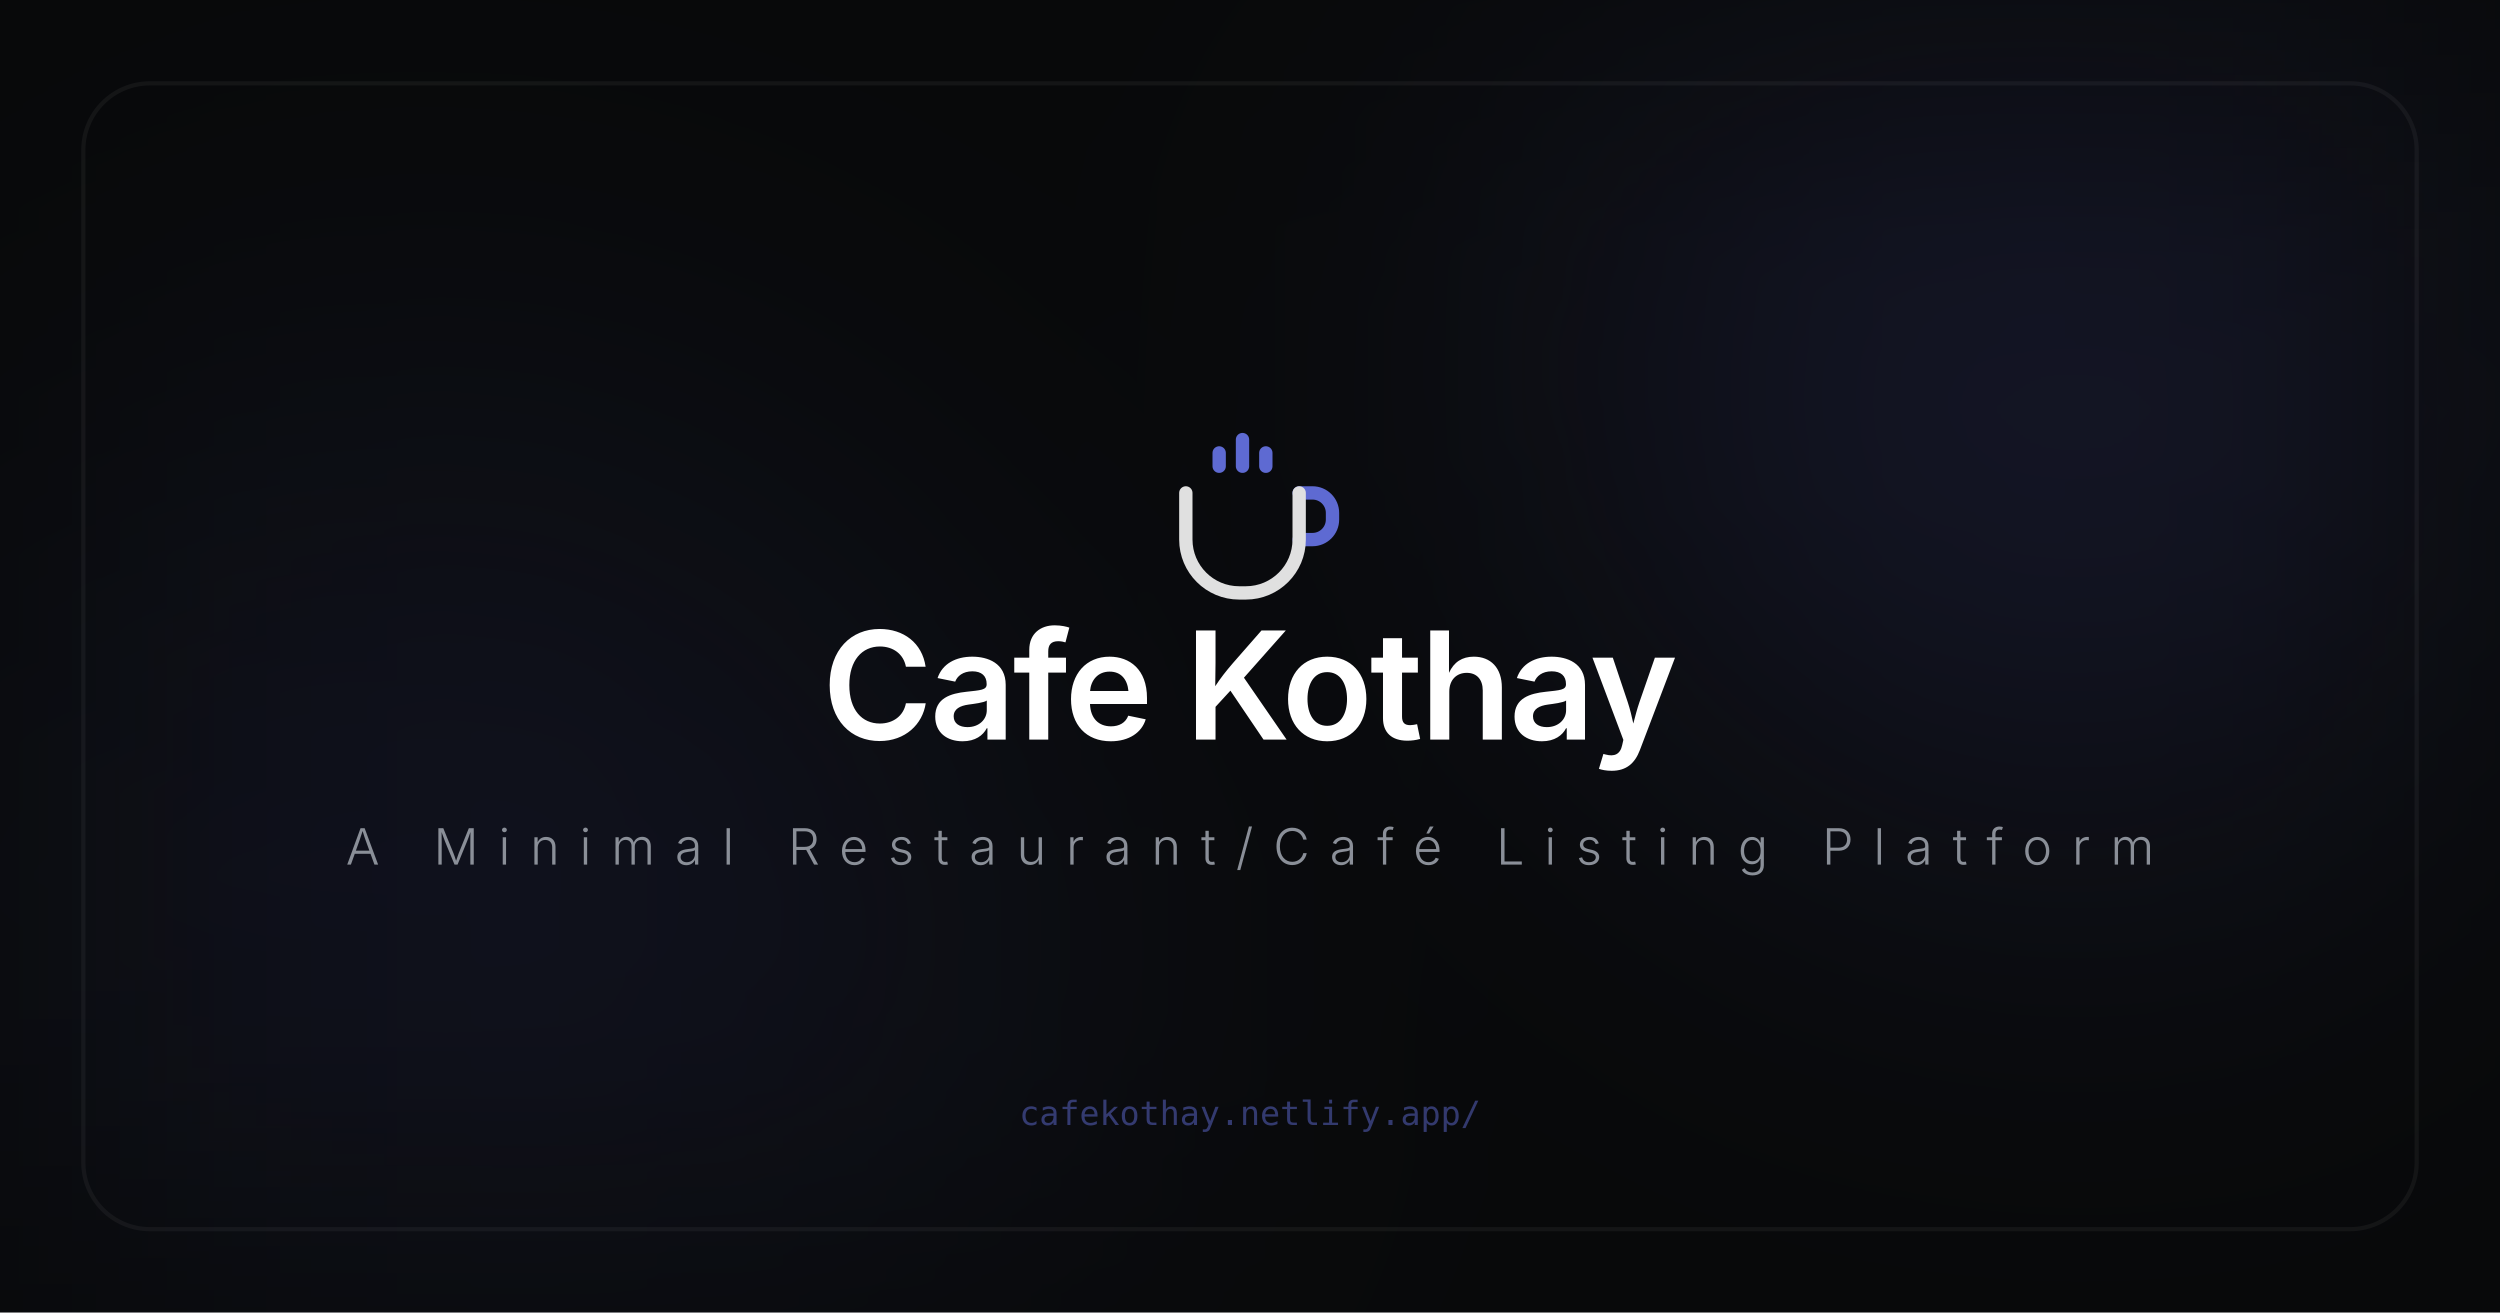
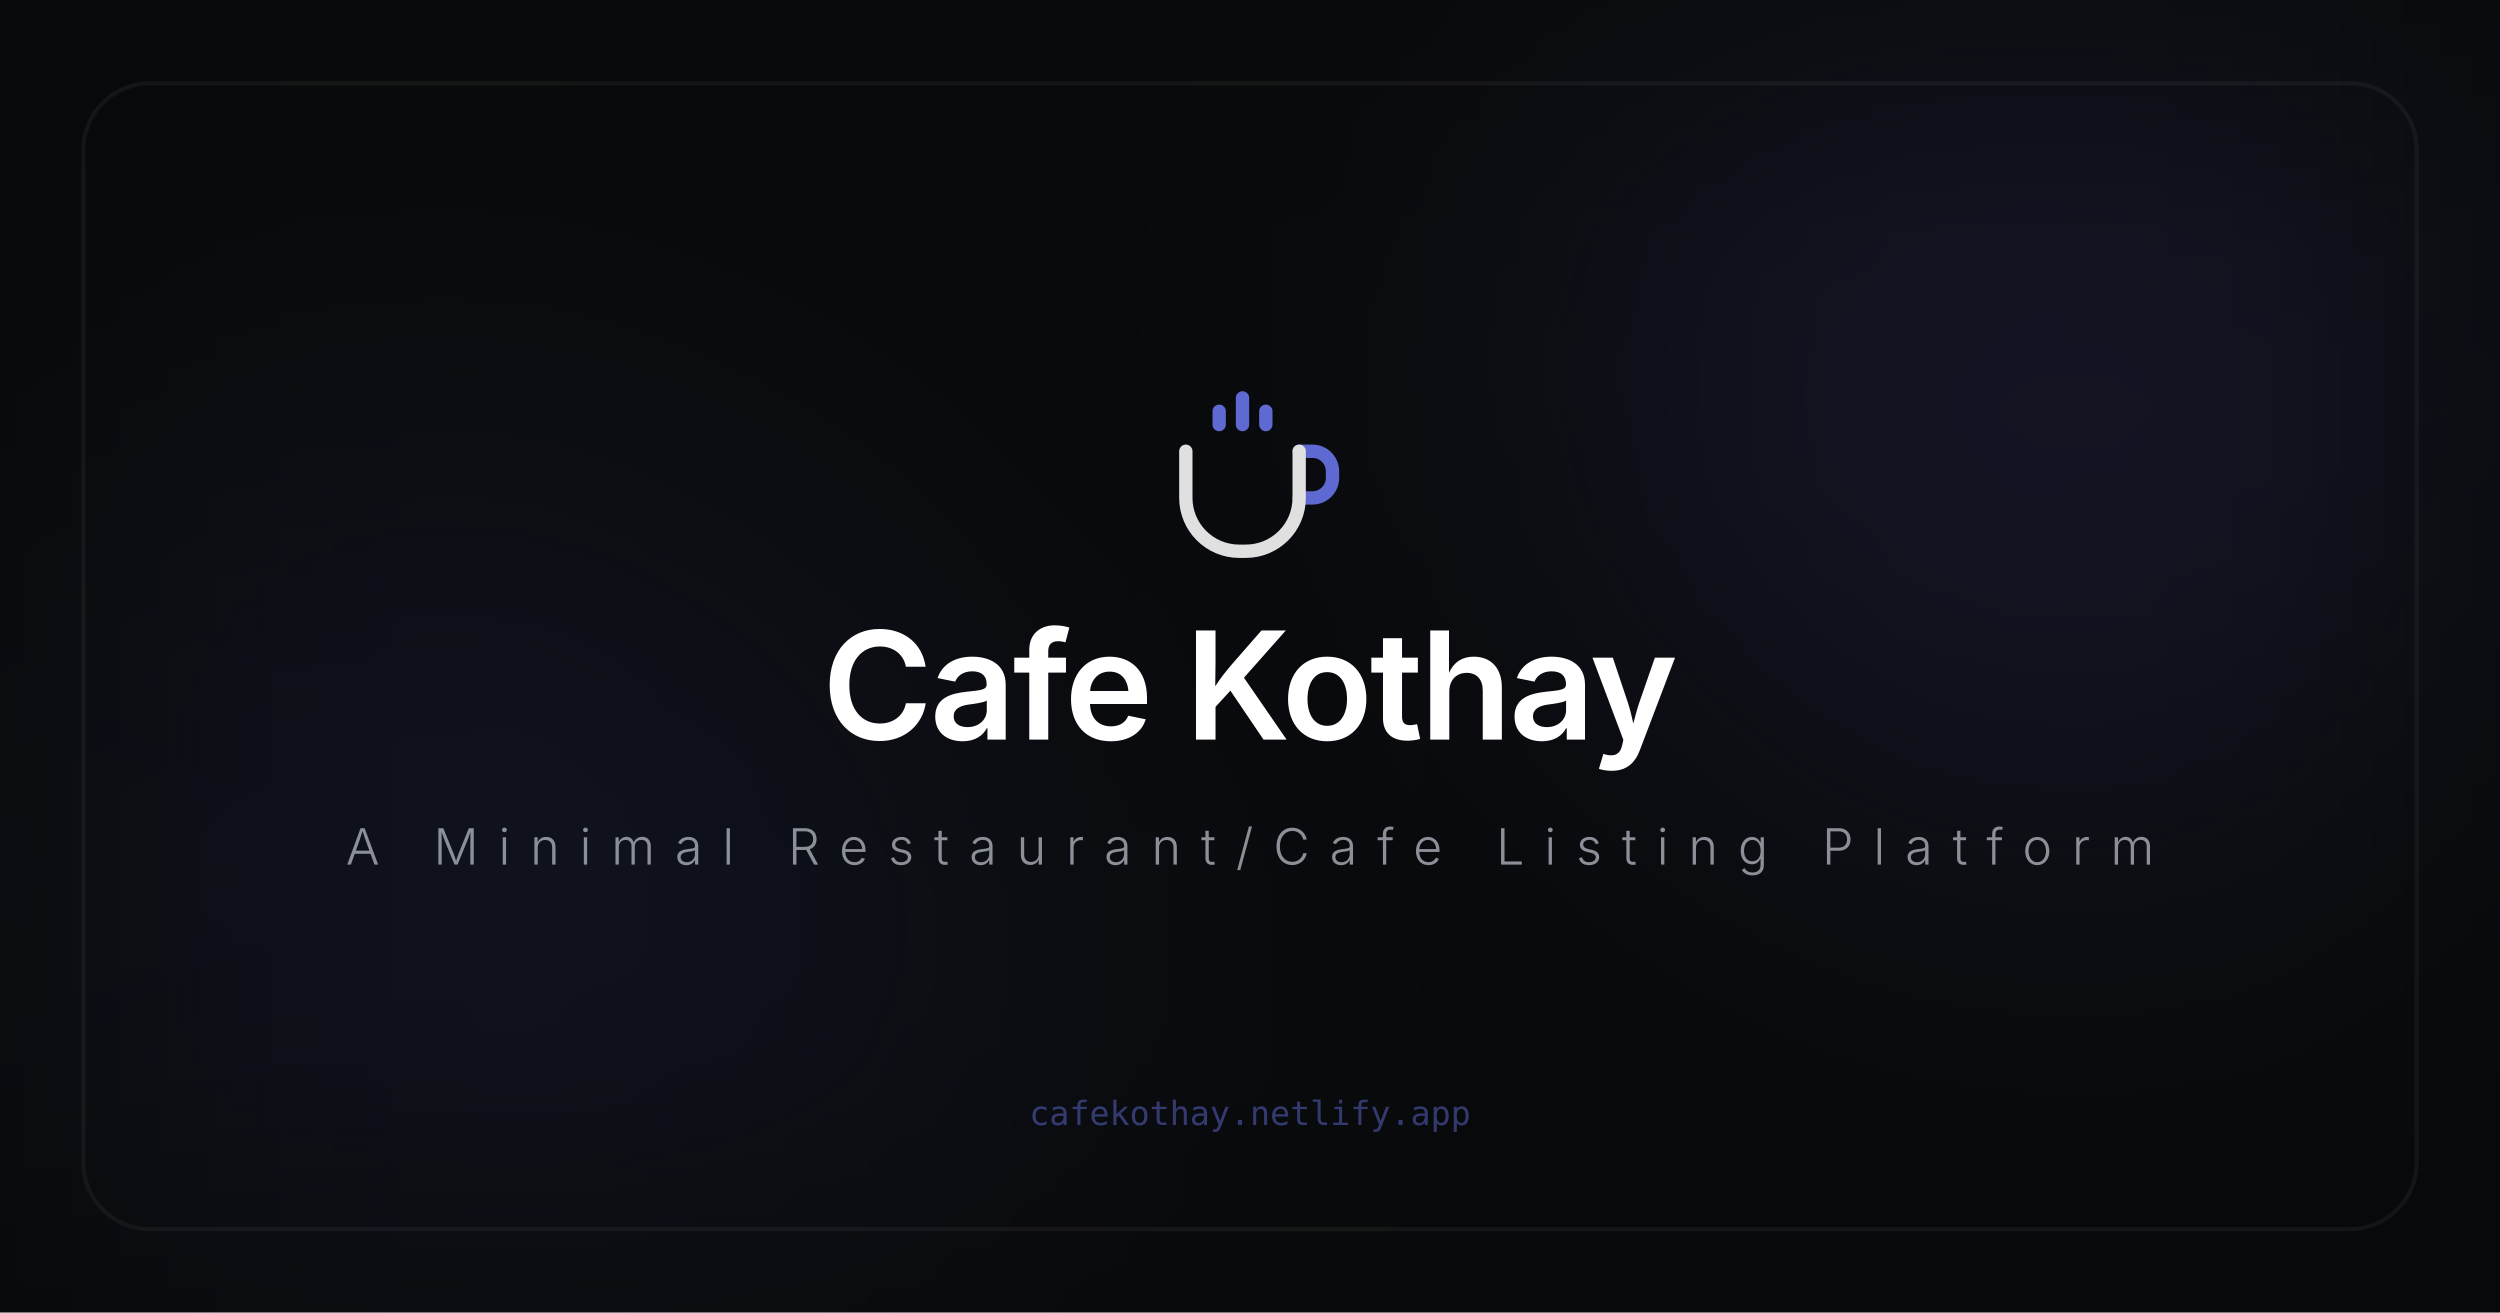
<svg xmlns="http://www.w3.org/2000/svg" width="1200" height="630" viewBox="0 0 1200 630" fill="none">
  <rect width="1200" height="630" fill="#08090A" />
  <g filter="url(#filter0_f)">
    <circle cx="1000" cy="150" r="250" fill="#5E6AD2" fill-opacity="0.15" />
    <circle cx="200" cy="500" r="300" fill="#5E6AD2" fill-opacity="0.1" />
  </g>
  <rect x="40" y="40" width="1120" height="550" rx="32" stroke="white" stroke-opacity="0.05" stroke-width="2" />
  <g transform="translate(600, 315)">
-     <g transform="translate(-50, -120) scale(0.2)">
+     <g transform="translate(-50, -140) scale(0.2)">
      <path d="M368 208H400C426.51 208 448 229.49 448 256V272C448 298.51 426.51 320 400 320H368" stroke="#5E6AD2" stroke-width="32" stroke-linecap="round" stroke-linejoin="round" />
      <path d="M96 208V320C96 390.692 153.308 448 224 448H240C310.692 448 368 390.692 368 320V208" stroke="#E0E0E0" stroke-width="32" stroke-linecap="round" stroke-linejoin="round" />
      <path d="M176 112V144" stroke="#5E6AD2" stroke-width="32" stroke-linecap="round" stroke-linejoin="round" />
      <path d="M232 80V144" stroke="#5E6AD2" stroke-width="32" stroke-linecap="round" stroke-linejoin="round" />
      <path d="M288 112V144" stroke="#5E6AD2" stroke-width="32" stroke-linecap="round" stroke-linejoin="round" />
    </g>
    <text y="40" text-anchor="middle" font-family="Inter, system-ui, sans-serif" font-weight="600" font-size="72" fill="white" letter-spacing="-0.02em">Cafe Kothay</text>
-     <text y="100" text-anchor="middle" font-family="Inter, system-ui, sans-serif" font-weight="300" font-size="24" fill="#8A8F98" letter-spacing="0.4em" text-transform="uppercase">A Minimal Restaurant/Café Listing Platform</text>
+     <text y="100" text-anchor="middle" font-family="Inter, system-ui, sans-serif" font-weight="300" font-size="24" fill="#8A8F98" letter-spacing="0.4em" text-transform="uppercase">A Minimal Restaurant/Cafe Listing Platform</text>
  </g>
-   <text x="600" y="540" text-anchor="middle" font-family="monospace" font-size="16" fill="#5E6AD2" opacity="0.5">cafekothay.netlify.app/</text>
+   <text x="600" y="540" text-anchor="middle" font-family="monospace" font-size="16" fill="#5E6AD2" opacity="0.5">cafekothay.netlify.app</text>
  <defs>
    <filter id="filter0_f" x="-300" y="-300" width="1800" height="1230" filterUnits="userSpaceOnUse" color-interpolation-filters="sRGB">
      <feFlood flood-opacity="0" result="BackgroundImageFix" />
      <feBlend mode="normal" in="SourceGraphic" in2="BackgroundImageFix" result="shape" />
      <feGaussianBlur stdDeviation="120" result="effect1_foregroundBlur" />
    </filter>
  </defs>
</svg>
